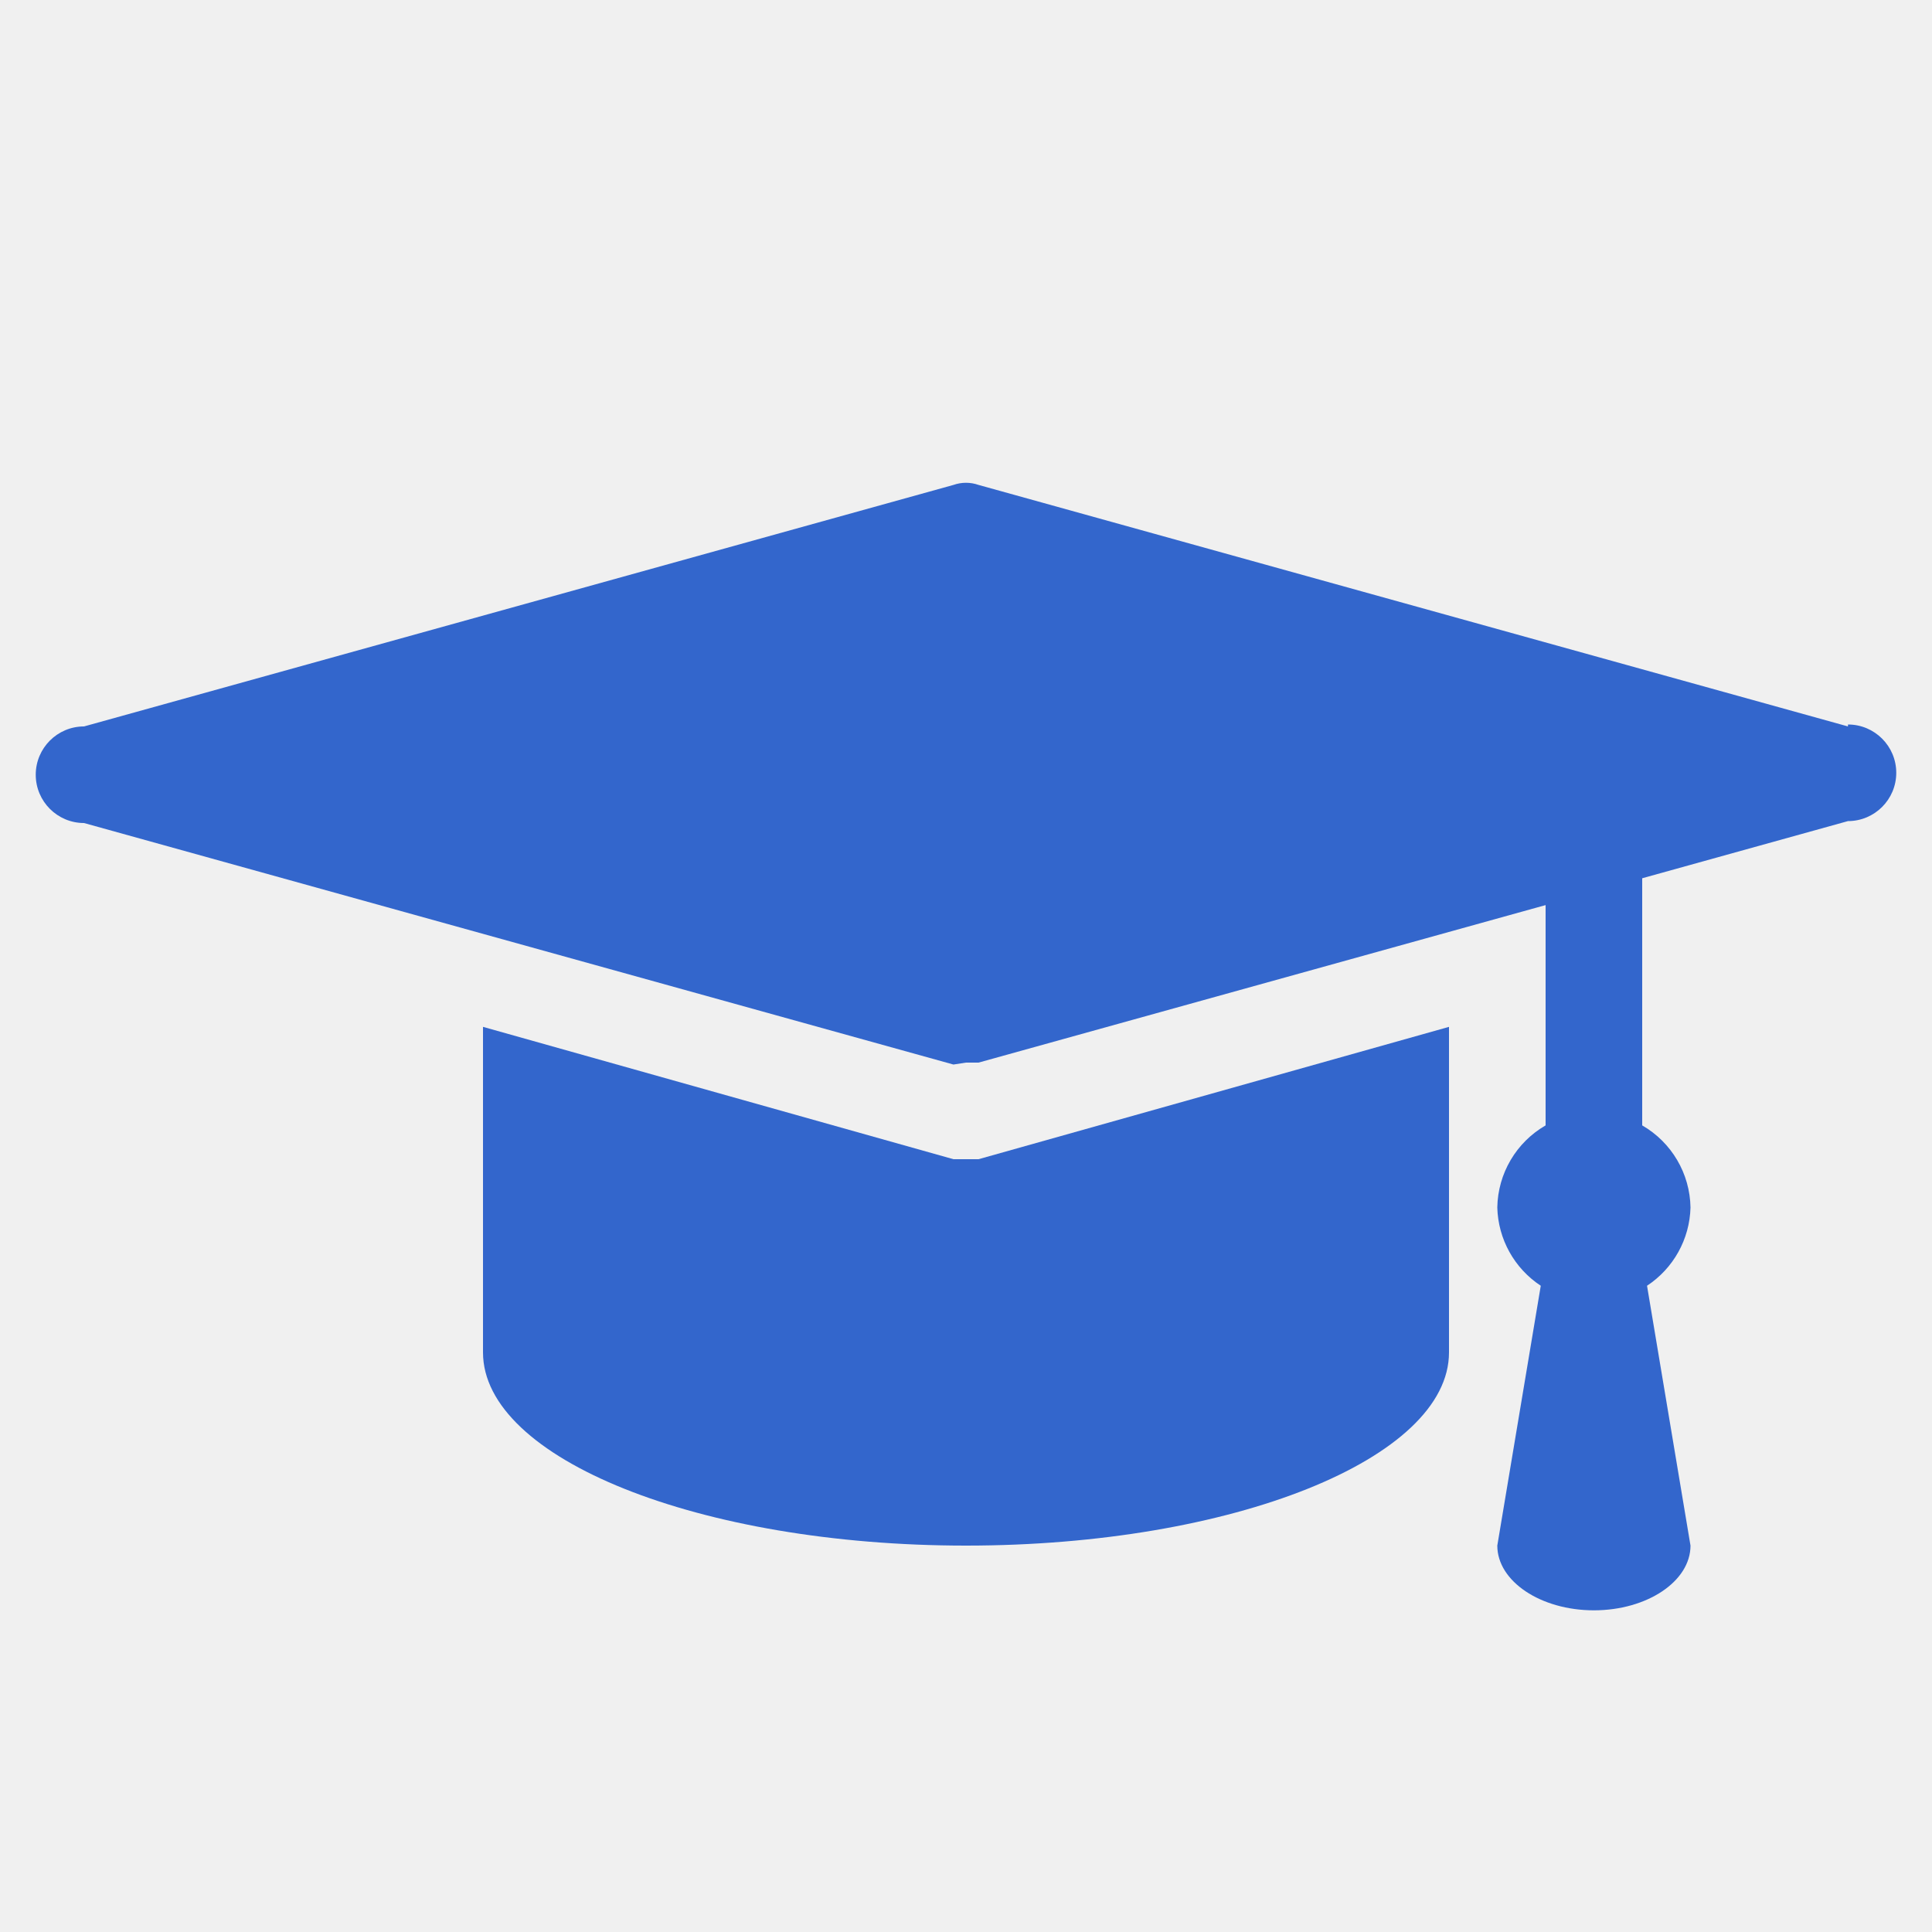
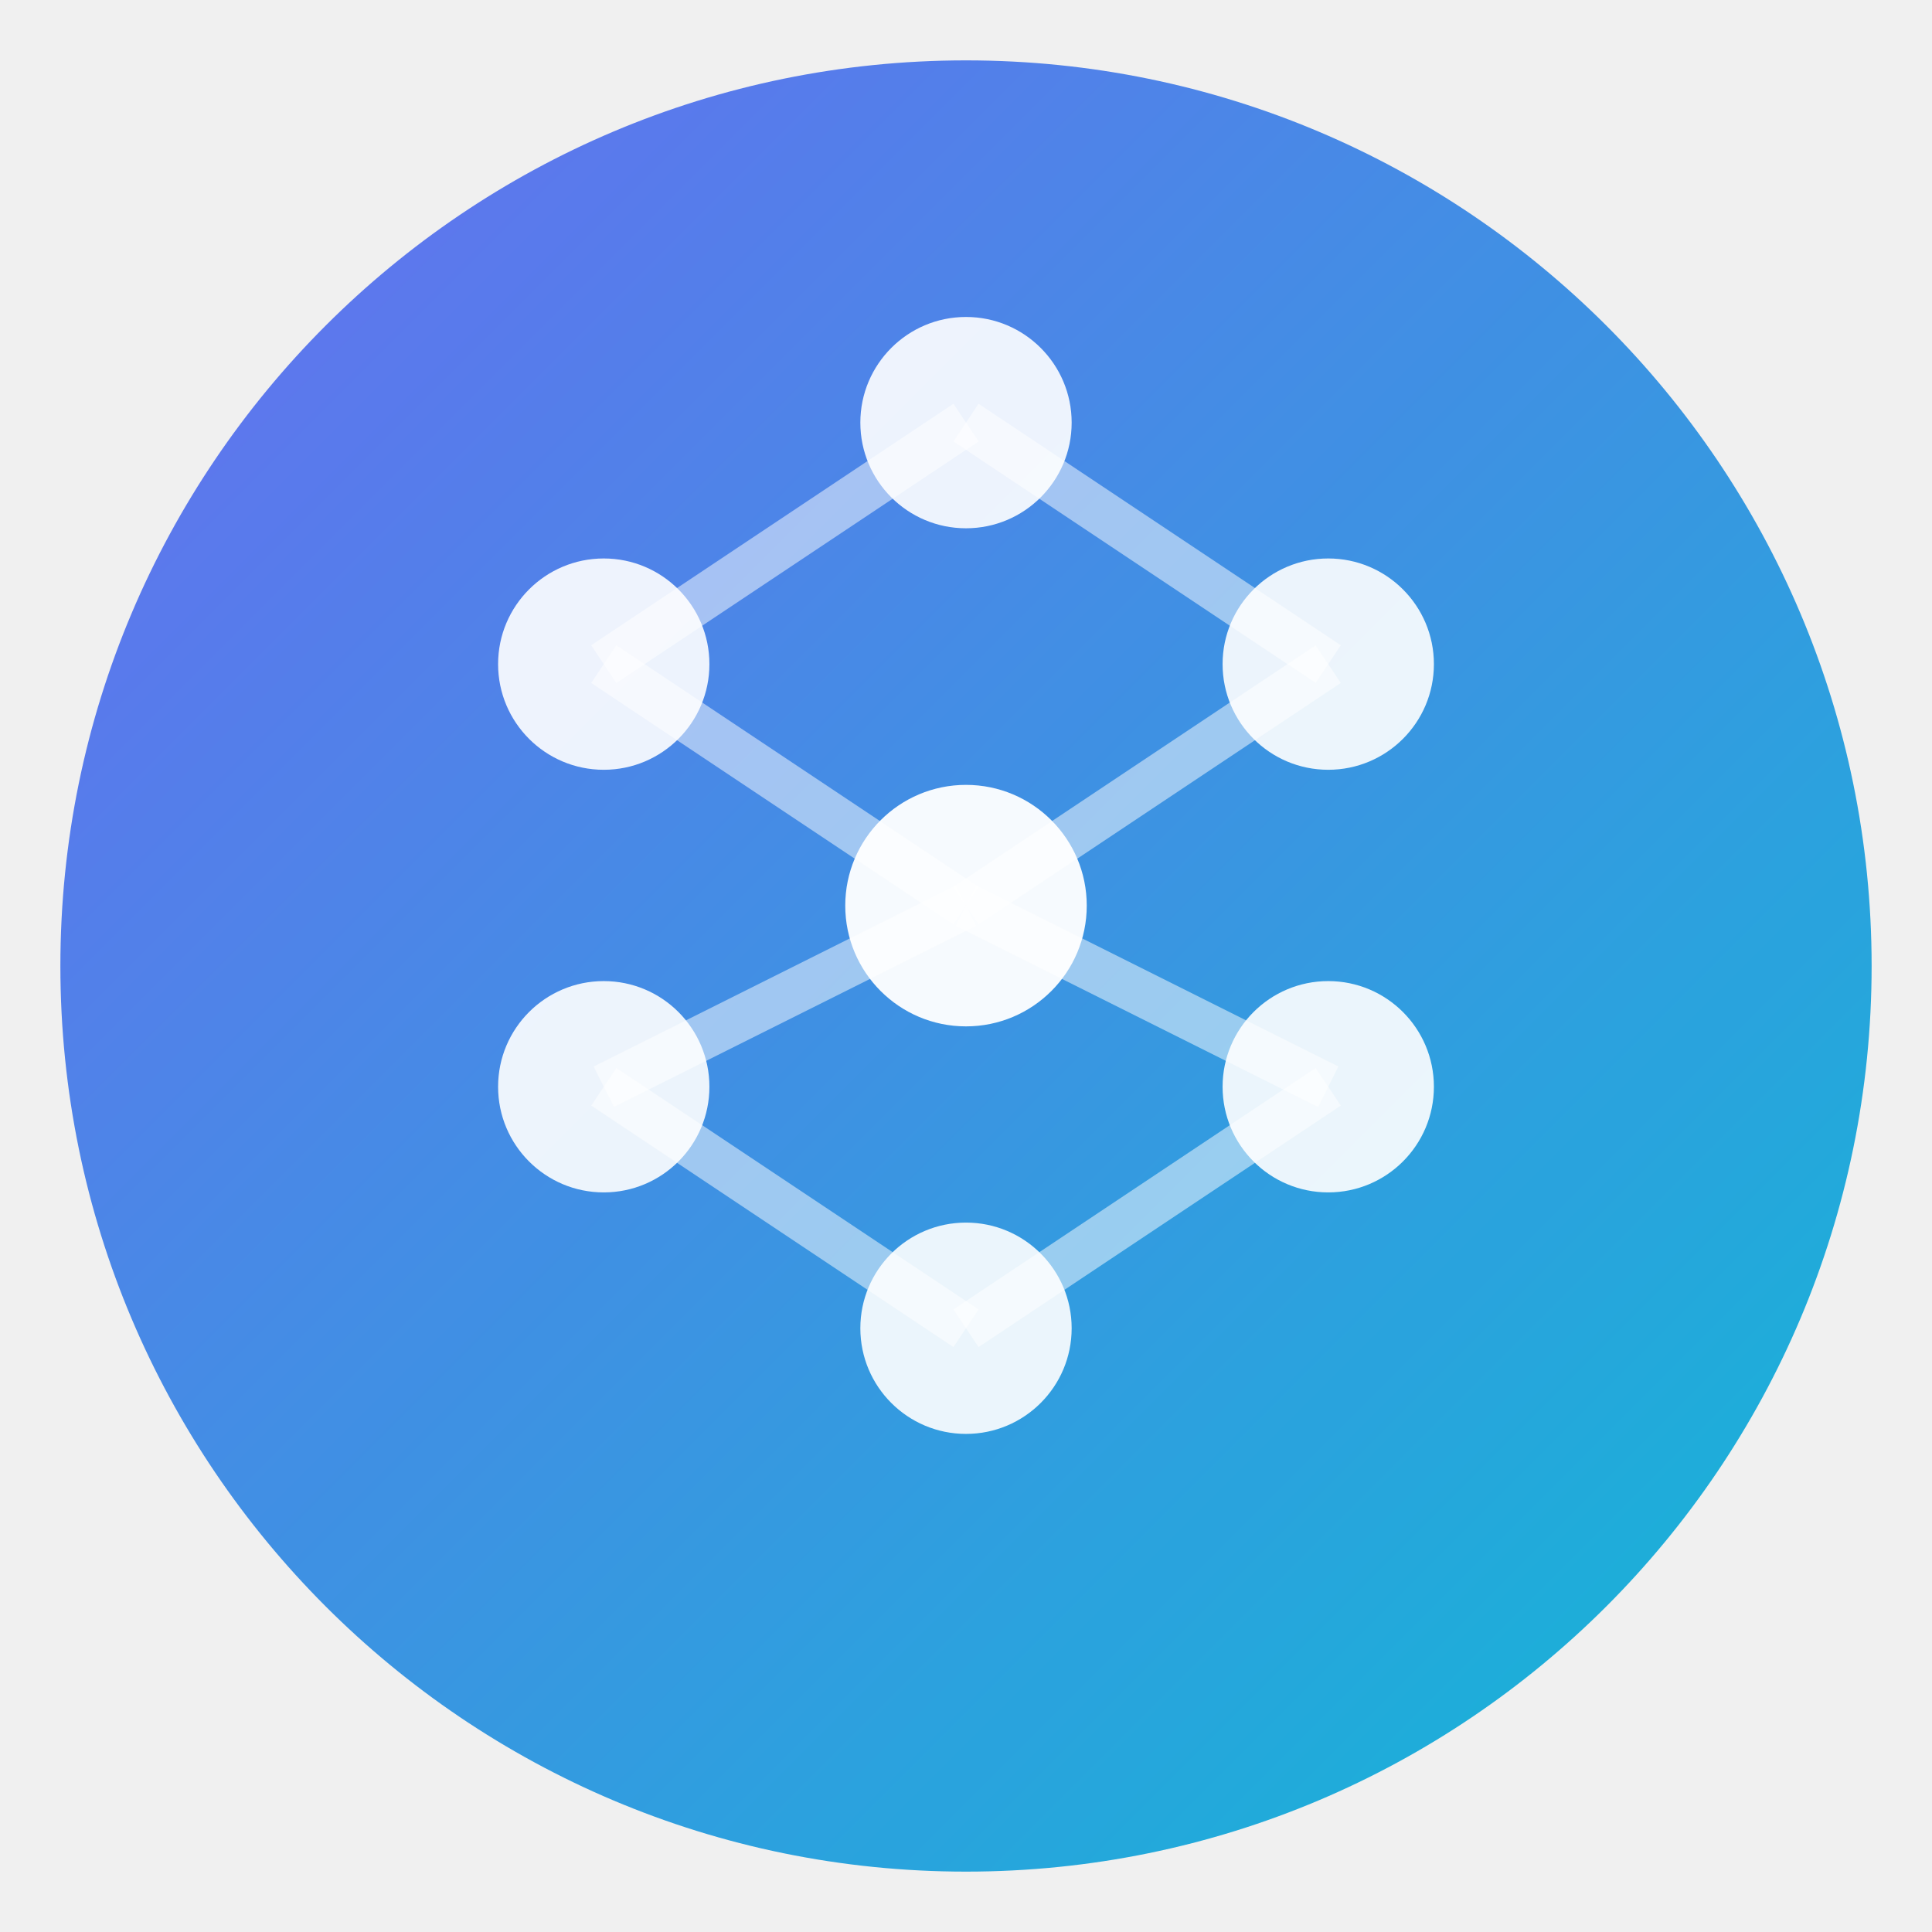
- <svg xmlns="http://www.w3.org/2000/svg" viewBox="2 2 20 20">
-   <path d="M12.13,14,12,14l-.13,0L7,12.63V16c0,1.1,2.24,2,5,2s5-.9,5-2V12.63Z" fill="#36c" />
-   <path d="M21.13,9.52l-9-2.5a.39.39,0,0,0-.26,0l-9,2.5a.5.5,0,0,0,0,1l9,2.5L12,13l.13,0,9-2.5a.5.5,0,0,0,0-1Z" fill="#36c" />
-   <path d="M19.5,14.5a1,1,0,0,0-.5-.85V10H18v3.65a1,1,0,0,0-.5.85,1,1,0,0,0,.45.81L17.5,18c0,.37.45.67,1,.67s1-.3,1-.67l-.45-2.69A1,1,0,0,0,19.5,14.5Z" fill="#36c" />
+ <svg xmlns="http://www.w3.org/2000/svg" viewBox="0 0 64 64">
+   <defs>
+     <linearGradient id="g" x1="0" y1="0" x2="1" y2="1">
+       <stop offset="0%" stop-color="#6366f1" />
+       <stop offset="100%" stop-color="#06b6d4" />
+     </linearGradient>
+   </defs>
+   <circle cx="32" cy="32" r="30" fill="url(#g)" opacity="0.95" />
+   <circle cx="20" cy="22" r="3.5" fill="#fff" opacity="0.9" />
+   <circle cx="32" cy="14" r="3.5" fill="#fff" opacity="0.9" />
+   <circle cx="44" cy="22" r="3.5" fill="#fff" opacity="0.9" />
+   <circle cx="20" cy="36" r="3.5" fill="#fff" opacity="0.9" />
+   <circle cx="32" cy="44" r="3.5" fill="#fff" opacity="0.9" />
+   <circle cx="44" cy="36" r="3.5" fill="#fff" opacity="0.9" />
+   <circle cx="32" cy="30" r="4" fill="#fff" opacity="0.95" />
+   <line x1="20" y1="22" x2="32" y2="14" stroke="#fff" stroke-width="1.5" opacity="0.5" />
+   <line x1="44" y1="22" x2="32" y2="14" stroke="#fff" stroke-width="1.5" opacity="0.5" />
+   <line x1="20" y1="22" x2="32" y2="30" stroke="#fff" stroke-width="1.5" opacity="0.5" />
+   <line x1="44" y1="22" x2="32" y2="30" stroke="#fff" stroke-width="1.5" opacity="0.5" />
+   <line x1="20" y1="36" x2="32" y2="30" stroke="#fff" stroke-width="1.5" opacity="0.5" />
+   <line x1="44" y1="36" x2="32" y2="30" stroke="#fff" stroke-width="1.5" opacity="0.5" />
+   <line x1="20" y1="36" x2="32" y2="44" stroke="#fff" stroke-width="1.5" opacity="0.5" />
+   <line x1="44" y1="36" x2="32" y2="44" stroke="#fff" stroke-width="1.5" opacity="0.5" />
</svg>
